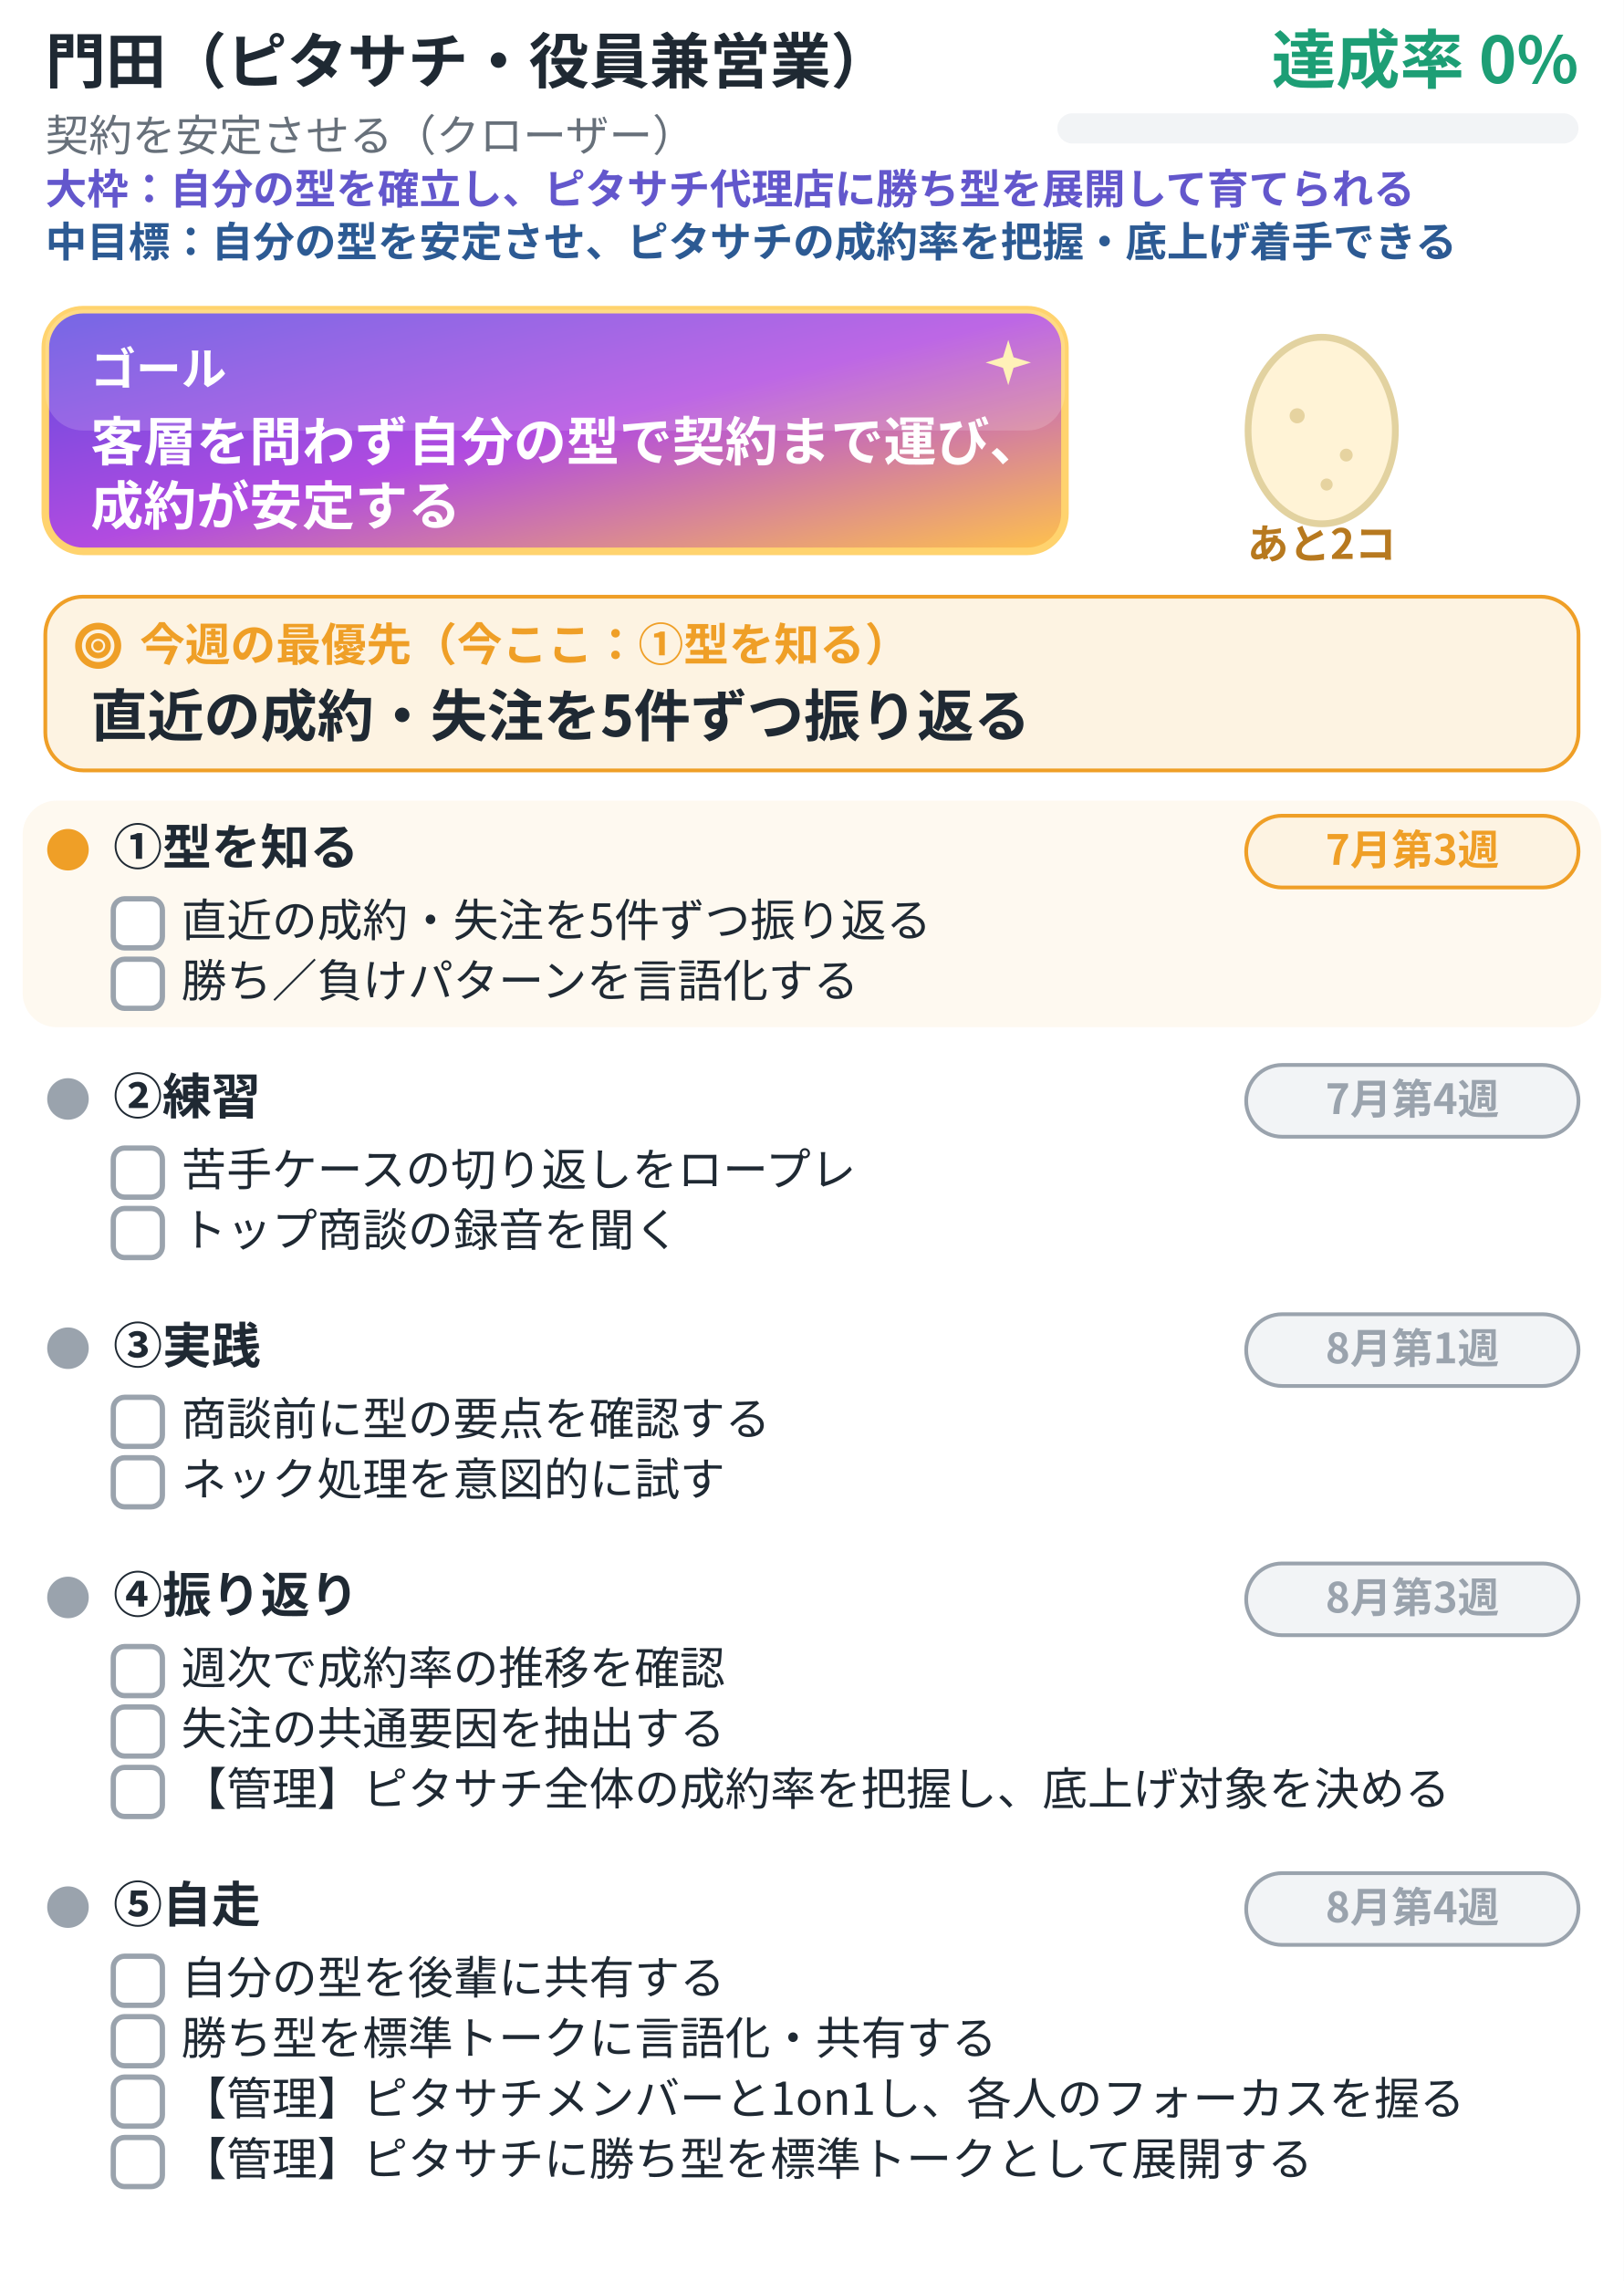
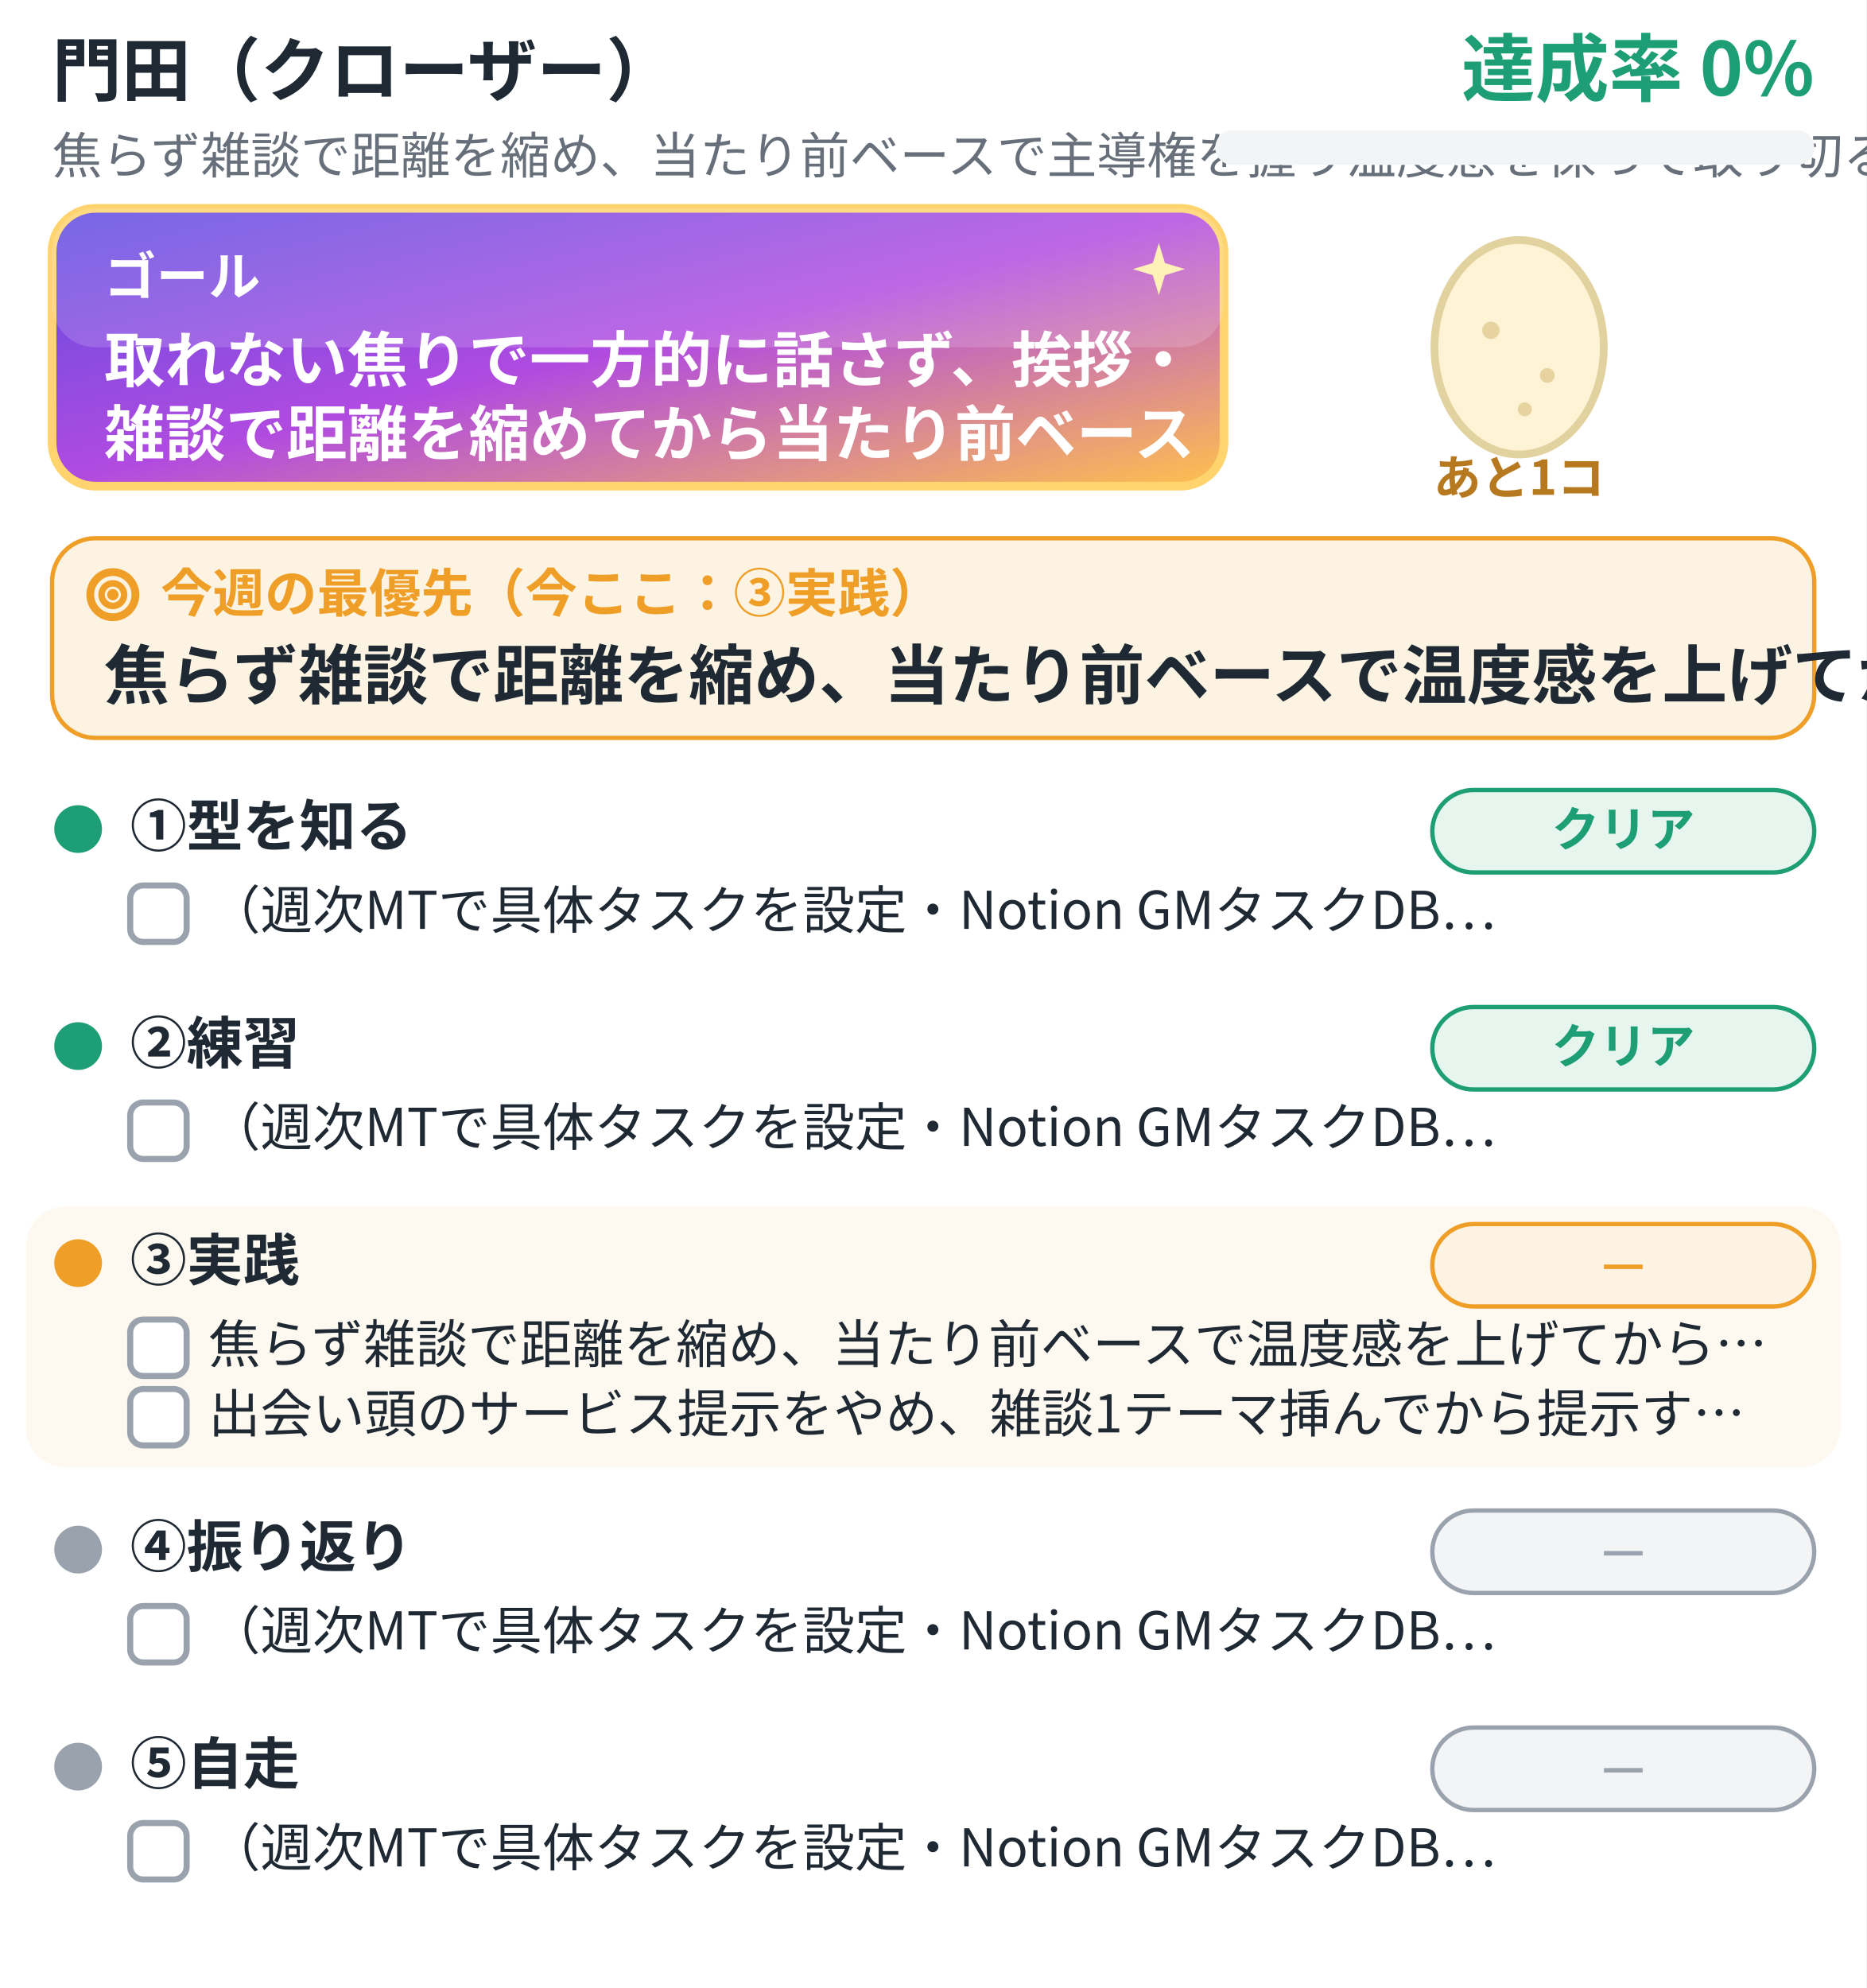
- <svg xmlns="http://www.w3.org/2000/svg" viewBox="0 0 430 604" font-family="Hiragino Sans, 'Noto Sans CJK JP', 'Yu Gothic', sans-serif" width="430" height="604">
+ <svg xmlns="http://www.w3.org/2000/svg" viewBox="0 0 430 458" font-family="Hiragino Sans, 'Noto Sans CJK JP', 'Yu Gothic', sans-serif" width="430" height="458">
  <defs>
    <linearGradient id="goalGrad" x1="0" y1="0" x2="1" y2="1">
      <stop offset="0" stop-color="#5B4BE0" />
      <stop offset="0.5" stop-color="#B14BE0" />
      <stop offset="1" stop-color="#FFC24B" />
    </linearGradient>
    <linearGradient id="phx" x1="0" y1="0" x2="0" y2="1">
      <stop offset="0" stop-color="#FFE259" />
      <stop offset="0.5" stop-color="#FF9A00" />
      <stop offset="1" stop-color="#FF3D00" />
    </linearGradient>
    <linearGradient id="phx2" x1="0" y1="0" x2="0" y2="1">
      <stop offset="0" stop-color="#FFF0A0" />
      <stop offset="1" stop-color="#FF7A00" />
    </linearGradient>
    <linearGradient id="hen" x1="0" y1="0" x2="1" y2="1">
      <stop offset="0" stop-color="#37C9B0" />
      <stop offset="0.6" stop-color="#3DA0E8" />
      <stop offset="1" stop-color="#7A5BE0" />
    </linearGradient>
    <linearGradient id="pcock" x1="0" y1="0" x2="0" y2="1">
      <stop offset="0" stop-color="#2BD0C0" />
      <stop offset="0.55" stop-color="#2E8FD0" />
      <stop offset="1" stop-color="#2E4BB0" />
    </linearGradient>
    <linearGradient id="gold" x1="0" y1="0" x2="0" y2="1">
      <stop offset="0" stop-color="#FFF0A8" />
      <stop offset="0.5" stop-color="#F2C230" />
      <stop offset="1" stop-color="#C8901A" />
    </linearGradient>
  </defs>
-   <rect x="0" y="0" width="430" height="604" fill="#fff" />
-   <text x="12" y="22" font-size="16" font-weight="700" fill="#1F2933">門田（ピタサチ・役員兼営業）</text>
-   <text x="12" y="40" font-size="11.5" fill="#67707A">契約を安定させる（クローザー）</text>
-   <text x="12" y="54" font-size="11" font-weight="700" fill="#6357CC">大枠：自分の型を確立し、ピタサチ代理店に勝ち型を展開して育てられる</text>
-   <text x="12" y="68" font-size="11" font-weight="700" fill="#2C5A93">中目標：自分の型を安定させ、ピタサチの成約率を把握・底上げ着手できる</text>
+   <rect x="0" y="0" width="430" height="458" fill="#fff" />
+   <text x="12" y="22" font-size="16" font-weight="700" fill="#1F2933">門田（クローザー）</text>
+   <text x="12" y="40" font-size="11.5" fill="#67707A">焦らず雑談で距離を縮め、当たり前ベースで主導権を握り温度感を保って取り切る</text>
  <text x="418" y="22" text-anchor="end" font-size="17" font-weight="700" fill="#1D9E75">達成率 0%</text>
  <rect x="280" y="30" width="138" height="8" rx="4" fill="#F2F4F6" />
  <rect x="280" y="30" width="0" height="8" rx="4" fill="#1D9E75" />
-   <rect x="12" y="82" width="270" height="64" rx="10" fill="url(#goalGrad)" stroke="#FFD36E" stroke-width="2" />
-   <rect x="12" y="82" width="270" height="32.0" rx="10" fill="#fff" opacity="0.16" />
-   <text x="24" y="102" font-size="12" font-weight="700" fill="#fff">ゴール</text>
-   <polygon points="267.0,90.0 268.4,94.6 273.0,96.0 268.4,97.4 267.0,102.0 265.6,97.4 261.0,96.0 265.6,94.6" fill="#FFF1B8" />
-   <text x="24" y="122" font-size="14" font-weight="600" fill="#fff">客層を問わず自分の型で契約まで運び、</text>
-   <text x="24" y="139" font-size="14" font-weight="600" fill="#fff">成約が安定する</text>
-   <ellipse cx="350.0" cy="114.0" rx="19.5" ry="24.7" fill="#FFF3D6" />
-   <ellipse cx="350.0" cy="114.0" rx="19.5" ry="24.7" fill="none" stroke="#E2D2A0" stroke-width="1.8" />
-   <circle cx="343.5" cy="110.1" r="2.0" fill="#E6D3A0" />
-   <circle cx="356.5" cy="120.5" r="1.7" fill="#E6D3A0" />
-   <circle cx="351.3" cy="128.3" r="1.6" fill="#E6D3A0" />
-   <text x="350" y="148" text-anchor="middle" font-size="11" font-weight="700" fill="#B7791F">あと2コ</text>
-   <rect x="12" y="158" width="406" height="46" rx="10" fill="#FDF3E2" stroke="#EF9F27" />
-   <circle cx="26" cy="171" r="5.2" fill="none" stroke="#EF9F27" stroke-width="1.8" />
-   <circle cx="26" cy="171" r="2.6" fill="none" stroke="#EF9F27" stroke-width="1.5" />
-   <circle cx="26" cy="171" r="1.3" fill="#EF9F27" />
-   <text x="37" y="175" font-size="12" font-weight="700" fill="#EF9F27">今週の最優先（今ここ：①型を知る）</text>
-   <text x="24" y="195" font-size="15" font-weight="700" fill="#1F2933">直近の成約・失注を5件ずつ振り返る</text>
-   <rect x="6" y="212" width="418" height="60" rx="9" fill="#FDF3E2" opacity="0.5" />
-   <circle cx="18" cy="225" r="5.5" fill="#EF9F27" />
-   <text x="30" y="229" font-size="13" font-weight="700" fill="#1F2933">①型を知る</text>
-   <rect x="330" y="216" width="88" height="19" rx="9.5" fill="#FDF3E2" stroke="#EF9F27" />
-   <text x="374" y="229" text-anchor="middle" font-size="11" font-weight="700" fill="#EF9F27">7月第3週</text>
-   <rect x="30" y="238" width="13" height="13" rx="3" fill="#fff" stroke="#9AA3AD" stroke-width="1.4" />
-   <text x="48" y="248" font-size="12" fill="#1F2933">直近の成約・失注を5件ずつ振り返る</text>
+   <rect x="12" y="48" width="270" height="64" rx="10" fill="url(#goalGrad)" stroke="#FFD36E" stroke-width="2" />
+   <rect x="12" y="48" width="270" height="32.0" rx="10" fill="#fff" opacity="0.16" />
+   <text x="24" y="68" font-size="12" font-weight="700" fill="#fff">ゴール</text>
+   <polygon points="267.0,56.0 268.4,60.6 273.0,62.0 268.4,63.4 267.0,68.0 265.6,63.4 261.0,62.0 265.6,60.6" fill="#FFF1B8" />
+   <text x="24" y="88" font-size="14" font-weight="600" fill="#fff">取れない焦りで一方的に話さず、挨拶・</text>
+   <text x="24" y="105" font-size="14" font-weight="600" fill="#fff">雑談で距離を縮めてから当たり前ベース</text>
+   <ellipse cx="350.0" cy="80.0" rx="19.5" ry="24.7" fill="#FFF3D6" />
+   <ellipse cx="350.0" cy="80.0" rx="19.5" ry="24.7" fill="none" stroke="#E2D2A0" stroke-width="1.8" />
+   <circle cx="343.5" cy="76.1" r="2.0" fill="#E6D3A0" />
+   <circle cx="356.5" cy="86.5" r="1.7" fill="#E6D3A0" />
+   <circle cx="351.3" cy="94.3" r="1.6" fill="#E6D3A0" />
+   <text x="350" y="114" text-anchor="middle" font-size="11" font-weight="700" fill="#B7791F">あと1コ</text>
+   <rect x="12" y="124" width="406" height="46" rx="10" fill="#FDF3E2" stroke="#EF9F27" />
+   <circle cx="26" cy="137" r="5.2" fill="none" stroke="#EF9F27" stroke-width="1.8" />
+   <circle cx="26" cy="137" r="2.6" fill="none" stroke="#EF9F27" stroke-width="1.5" />
+   <circle cx="26" cy="137" r="1.3" fill="#EF9F27" />
+   <text x="37" y="141" font-size="12" font-weight="700" fill="#EF9F27">今週の最優先（今ここ：③実践）</text>
+   <text x="24" y="161" font-size="15" font-weight="700" fill="#1F2933">焦らず雑談で距離を縮め、当たり前ベースで温度感を上げてから…</text>
+   <circle cx="18" cy="191" r="5.5" fill="#1D9E75" />
+   <text x="30" y="195" font-size="13" font-weight="700" fill="#1F2933">①型を知る</text>
+   <rect x="330" y="182" width="88" height="19" rx="9.5" fill="#E7F5EF" stroke="#1D9E75" />
+   <text x="374" y="195" text-anchor="middle" font-size="11" font-weight="700" fill="#1D9E75">クリア</text>
+   <rect x="30" y="204" width="13" height="13" rx="3" fill="#fff" stroke="#9AA3AD" stroke-width="1.4" />
+   <text x="48" y="214" font-size="12" fill="#1F2933">（週次MTで具体タスクを設定・Notion GMタスクDB…</text>
+   <circle cx="18" cy="241" r="5.5" fill="#1D9E75" />
+   <text x="30" y="245" font-size="13" font-weight="700" fill="#1F2933">②練習</text>
+   <rect x="330" y="232" width="88" height="19" rx="9.5" fill="#E7F5EF" stroke="#1D9E75" />
+   <text x="374" y="245" text-anchor="middle" font-size="11" font-weight="700" fill="#1D9E75">クリア</text>
  <rect x="30" y="254" width="13" height="13" rx="3" fill="#fff" stroke="#9AA3AD" stroke-width="1.4" />
-   <text x="48" y="264" font-size="12" fill="#1F2933">勝ち／負けパターンを言語化する</text>
-   <circle cx="18" cy="291" r="5.5" fill="#9AA3AD" />
-   <text x="30" y="295" font-size="13" font-weight="700" fill="#1F2933">②練習</text>
-   <rect x="330" y="282" width="88" height="19" rx="9.5" fill="#F2F4F6" stroke="#9AA3AD" />
-   <text x="374" y="295" text-anchor="middle" font-size="11" font-weight="700" fill="#9AA3AD">7月第4週</text>
+   <text x="48" y="264" font-size="12" fill="#1F2933">（週次MTで具体タスクを設定・Notion GMタスクDB…</text>
+   <rect x="6" y="278" width="418" height="60" rx="9" fill="#FDF3E2" opacity="0.5" />
+   <circle cx="18" cy="291" r="5.5" fill="#EF9F27" />
+   <text x="30" y="295" font-size="13" font-weight="700" fill="#1F2933">③実践</text>
+   <rect x="330" y="282" width="88" height="19" rx="9.5" fill="#FDF3E2" stroke="#EF9F27" />
+   <text x="374" y="295" text-anchor="middle" font-size="11" font-weight="700" fill="#EF9F27">—</text>
  <rect x="30" y="304" width="13" height="13" rx="3" fill="#fff" stroke="#9AA3AD" stroke-width="1.4" />
-   <text x="48" y="314" font-size="12" fill="#1F2933">苦手ケースの切り返しをロープレ</text>
+   <text x="48" y="314" font-size="12" fill="#1F2933">焦らず雑談で距離を縮め、当たり前ベースで温度感を上げてから…</text>
  <rect x="30" y="320" width="13" height="13" rx="3" fill="#fff" stroke="#9AA3AD" stroke-width="1.4" />
-   <text x="48" y="330" font-size="12" fill="#1F2933">トップ商談の録音を聞く</text>
+   <text x="48" y="330" font-size="12" fill="#1F2933">出会い頭のサービス提示をやめ、雑談1テーマ挿んでから提示す…</text>
  <circle cx="18" cy="357" r="5.5" fill="#9AA3AD" />
-   <text x="30" y="361" font-size="13" font-weight="700" fill="#1F2933">③実践</text>
+   <text x="30" y="361" font-size="13" font-weight="700" fill="#1F2933">④振り返り</text>
  <rect x="330" y="348" width="88" height="19" rx="9.5" fill="#F2F4F6" stroke="#9AA3AD" />
-   <text x="374" y="361" text-anchor="middle" font-size="11" font-weight="700" fill="#9AA3AD">8月第1週</text>
+   <text x="374" y="361" text-anchor="middle" font-size="11" font-weight="700" fill="#9AA3AD">—</text>
  <rect x="30" y="370" width="13" height="13" rx="3" fill="#fff" stroke="#9AA3AD" stroke-width="1.4" />
-   <text x="48" y="380" font-size="12" fill="#1F2933">商談前に型の要点を確認する</text>
-   <rect x="30" y="386" width="13" height="13" rx="3" fill="#fff" stroke="#9AA3AD" stroke-width="1.4" />
-   <text x="48" y="396" font-size="12" fill="#1F2933">ネック処理を意図的に試す</text>
-   <circle cx="18" cy="423" r="5.5" fill="#9AA3AD" />
-   <text x="30" y="427" font-size="13" font-weight="700" fill="#1F2933">④振り返り</text>
-   <rect x="330" y="414" width="88" height="19" rx="9.5" fill="#F2F4F6" stroke="#9AA3AD" />
-   <text x="374" y="427" text-anchor="middle" font-size="11" font-weight="700" fill="#9AA3AD">8月第3週</text>
-   <rect x="30" y="436" width="13" height="13" rx="3" fill="#fff" stroke="#9AA3AD" stroke-width="1.4" />
-   <text x="48" y="446" font-size="12" fill="#1F2933">週次で成約率の推移を確認</text>
-   <rect x="30" y="452" width="13" height="13" rx="3" fill="#fff" stroke="#9AA3AD" stroke-width="1.4" />
-   <text x="48" y="462" font-size="12" fill="#1F2933">失注の共通要因を抽出する</text>
-   <rect x="30" y="468" width="13" height="13" rx="3" fill="#fff" stroke="#9AA3AD" stroke-width="1.4" />
-   <text x="48" y="478" font-size="12" fill="#1F2933">【管理】ピタサチ全体の成約率を把握し、底上げ対象を決める</text>
-   <circle cx="18" cy="505" r="5.5" fill="#9AA3AD" />
-   <text x="30" y="509" font-size="13" font-weight="700" fill="#1F2933">⑤自走</text>
-   <rect x="330" y="496" width="88" height="19" rx="9.5" fill="#F2F4F6" stroke="#9AA3AD" />
-   <text x="374" y="509" text-anchor="middle" font-size="11" font-weight="700" fill="#9AA3AD">8月第4週</text>
-   <rect x="30" y="518" width="13" height="13" rx="3" fill="#fff" stroke="#9AA3AD" stroke-width="1.4" />
-   <text x="48" y="528" font-size="12" fill="#1F2933">自分の型を後輩に共有する</text>
-   <rect x="30" y="534" width="13" height="13" rx="3" fill="#fff" stroke="#9AA3AD" stroke-width="1.4" />
-   <text x="48" y="544" font-size="12" fill="#1F2933">勝ち型を標準トークに言語化・共有する</text>
-   <rect x="30" y="550" width="13" height="13" rx="3" fill="#fff" stroke="#9AA3AD" stroke-width="1.4" />
-   <text x="48" y="560" font-size="12" fill="#1F2933">【管理】ピタサチメンバーと1on1し、各人のフォーカスを握る</text>
-   <rect x="30" y="566" width="13" height="13" rx="3" fill="#fff" stroke="#9AA3AD" stroke-width="1.4" />
-   <text x="48" y="576" font-size="12" fill="#1F2933">【管理】ピタサチに勝ち型を標準トークとして展開する</text>
+   <text x="48" y="380" font-size="12" fill="#1F2933">（週次MTで具体タスクを設定・Notion GMタスクDB…</text>
+   <circle cx="18" cy="407" r="5.5" fill="#9AA3AD" />
+   <text x="30" y="411" font-size="13" font-weight="700" fill="#1F2933">⑤自走</text>
+   <rect x="330" y="398" width="88" height="19" rx="9.5" fill="#F2F4F6" stroke="#9AA3AD" />
+   <text x="374" y="411" text-anchor="middle" font-size="11" font-weight="700" fill="#9AA3AD">—</text>
+   <rect x="30" y="420" width="13" height="13" rx="3" fill="#fff" stroke="#9AA3AD" stroke-width="1.4" />
+   <text x="48" y="430" font-size="12" fill="#1F2933">（週次MTで具体タスクを設定・Notion GMタスクDB…</text>
</svg>
